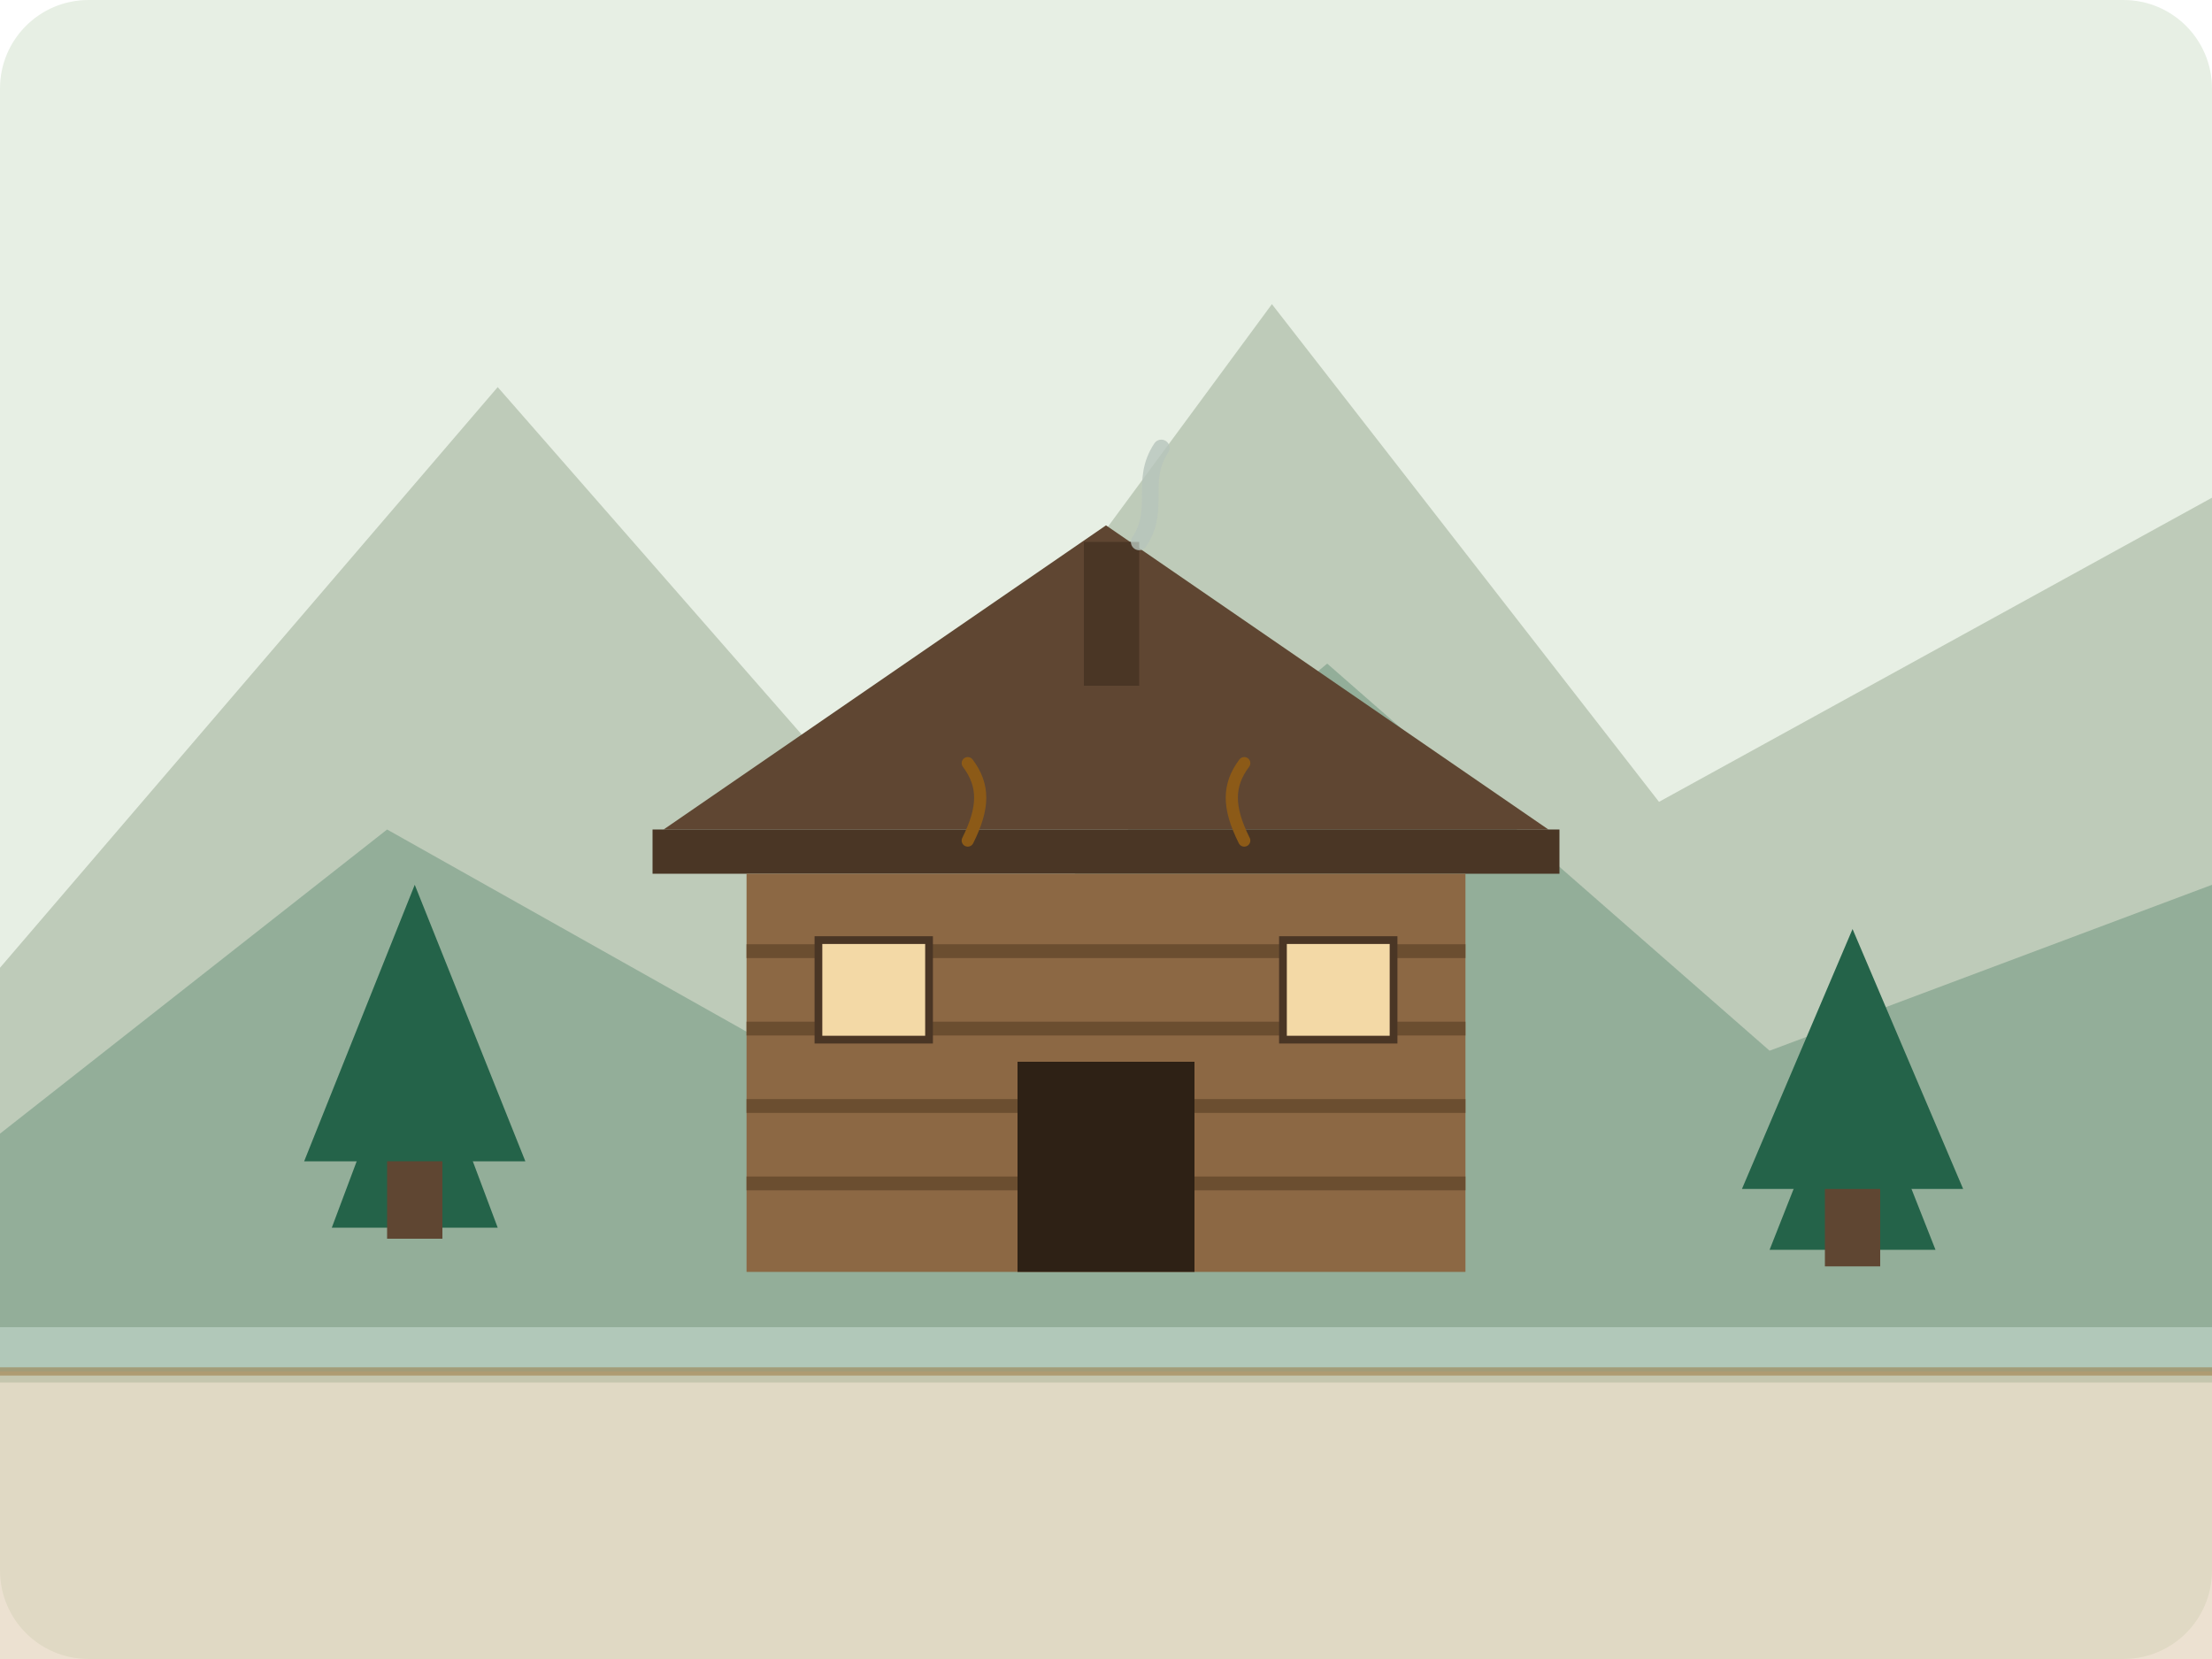
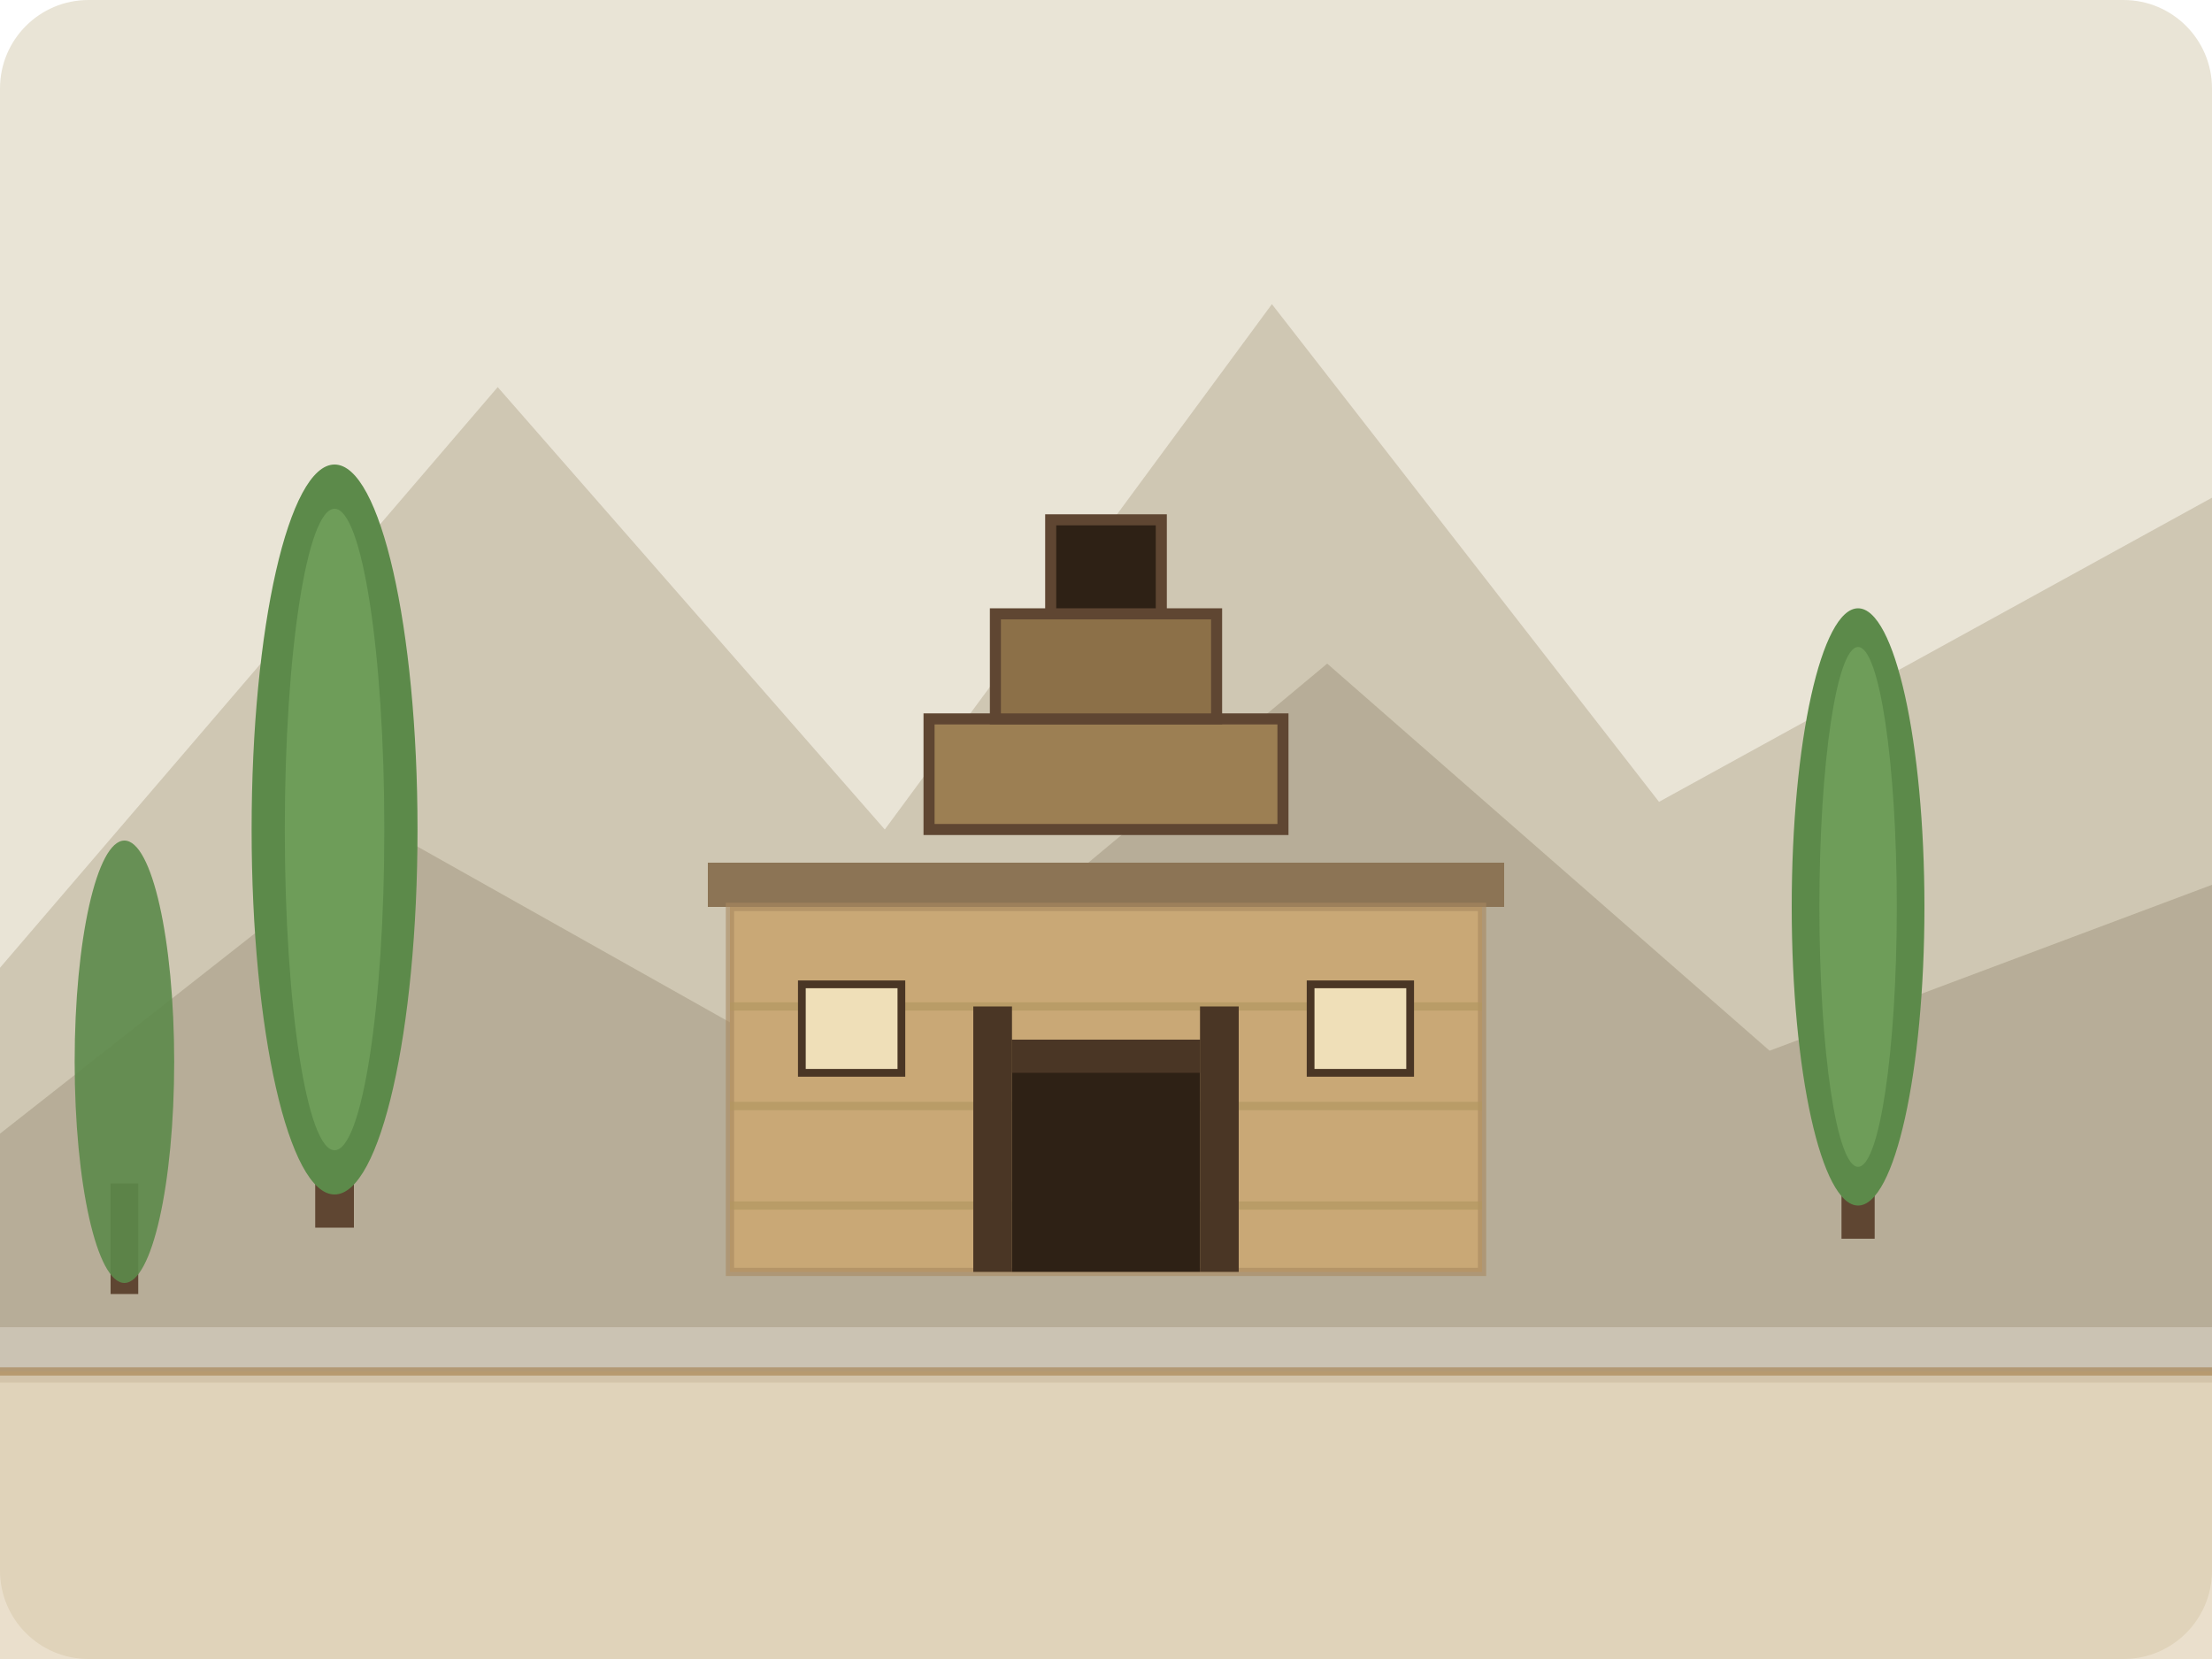
<svg xmlns="http://www.w3.org/2000/svg" width="400" height="300" viewBox="0 0 400 300" role="img" aria-label="Охотничий домик">
-   <rect width="400" height="300" rx="16" fill="#E7EFE4" />
-   <polygon points="0,175 90,70 160,150 230,55 300,145 400,90 400,240 0,240" fill="#5F7654" opacity="0.3" />
-   <polygon points="0,205 70,150 150,195 240,120 320,190 400,160 400,250 0,250" fill="#246349" opacity="0.28" />
-   <rect x="0" y="248" width="400" height="52" fill="#D9C4A3" opacity="0.5" />
+   <rect width="400" height="300" rx="16" fill="#E9E4D6" />
+   <polygon points="0,175 90,70 160,150 230,55 300,145 400,90 400,240 0,240" fill="#8C7A5A" opacity="0.28" />
+   <polygon points="0,205 70,150 150,195 240,120 320,190 400,160 400,250 0,250" fill="#6B5D42" opacity="0.24" />
+   <rect x="0" y="248" width="400" height="52" fill="#D9C4A3" opacity="0.55" />
  <line x1="0" y1="248" x2="400" y2="248" stroke="#8C5A17" stroke-width="1.5" opacity="0.4" />
-   <g fill="#246349">
-     <polygon points="55,210 75,160 95,210" />
-     <polygon points="60,222 75,182 90,222" />
-     <polygon points="315,215 335,168 355,215" />
-     <polygon points="320,226 335,188 350,226" />
+   <g>
+     <rect x="57" y="188" width="7" height="34" fill="#5F4632" />
+     <ellipse cx="60.5" cy="150" rx="15" ry="66" fill="#5C8A4A" />
+     <ellipse cx="60.5" cy="150" rx="9" ry="58" fill="#71A05C" opacity="0.85" />
+     <rect x="333" y="196" width="6" height="28" fill="#5F4632" />
+     <ellipse cx="336" cy="164" rx="12" ry="54" fill="#5C8A4A" />
+     <ellipse cx="336" cy="164" rx="7" ry="47" fill="#71A05C" opacity="0.85" />
+     <rect x="20" y="214" width="5" height="20" fill="#5F4632" />
+     <ellipse cx="22.5" cy="192" rx="9" ry="40" fill="#5C8A4A" opacity="0.9" />
  </g>
-   <rect x="70" y="210" width="10" height="14" fill="#5F4632" />
-   <rect x="330" y="215" width="10" height="14" fill="#5F4632" />
-   <polygon points="120,150 200,95 280,150" fill="#5F4632" />
-   <rect x="118" y="150" width="164" height="8" fill="#4A3625" />
-   <rect x="135" y="158" width="130" height="72" fill="#8C6844" />
-   <line x1="135" y1="172" x2="265" y2="172" stroke="#6B4E30" stroke-width="2.5" />
-   <line x1="135" y1="186" x2="265" y2="186" stroke="#6B4E30" stroke-width="2.5" />
-   <line x1="135" y1="200" x2="265" y2="200" stroke="#6B4E30" stroke-width="2.5" />
-   <line x1="135" y1="214" x2="265" y2="214" stroke="#6B4E30" stroke-width="2.5" />
-   <rect x="184" y="192" width="32" height="38" fill="#2E2115" />
-   <rect x="148" y="170" width="20" height="18" fill="#F3D9A6" stroke="#4A3625" stroke-width="1.4" />
-   <rect x="232" y="170" width="20" height="18" fill="#F3D9A6" stroke="#4A3625" stroke-width="1.4" />
-   <rect x="196" y="98" width="10" height="26" fill="#4A3625" />
-   <path d="M206 98c4-6 0-11 4-17" fill="none" stroke="#B7C4BC" stroke-width="3" stroke-linecap="round" opacity="0.8" />
-   <g fill="none" stroke="#8C5A17" stroke-width="2.2" stroke-linecap="round">
-     <path d="M175 152c3-6 3-10 0-14" />
-     <path d="M225 152c-3-6-3-10 0-14" />
-   </g>
+   <rect x="128" y="156" width="144" height="8" fill="#8C7455" />
+   <rect x="132" y="164" width="136" height="66" fill="#C9A876" />
+   <rect x="132" y="164" width="136" height="66" fill="none" stroke="#A9895F" stroke-width="1.5" opacity="0.6" />
+   <line x1="132" y1="182" x2="268" y2="182" stroke="#B29761" stroke-width="1.5" opacity="0.7" />
+   <line x1="132" y1="200" x2="268" y2="200" stroke="#B29761" stroke-width="1.5" opacity="0.7" />
+   <line x1="132" y1="218" x2="268" y2="218" stroke="#B29761" stroke-width="1.5" opacity="0.7" />
+   <rect x="168" y="130" width="64" height="20" fill="#9C7F53" stroke="#5F4632" stroke-width="2" />
+   <rect x="180" y="111" width="40" height="19" fill="#8C7048" stroke="#5F4632" stroke-width="2" />
+   <rect x="190" y="94" width="20" height="17" fill="#2E2115" stroke="#5F4632" stroke-width="2" />
+   <rect x="176" y="182" width="7" height="48" fill="#4A3625" />
+   <rect x="217" y="182" width="7" height="48" fill="#4A3625" />
+   <rect x="183" y="188" width="34" height="42" fill="#2E2115" />
+   <rect x="183" y="188" width="34" height="6" fill="#4A3625" />
+   <rect x="145" y="178" width="18" height="16" fill="#EFDFB8" stroke="#4A3625" stroke-width="1.4" />
+   <rect x="237" y="178" width="18" height="16" fill="#EFDFB8" stroke="#4A3625" stroke-width="1.4" />
</svg>
